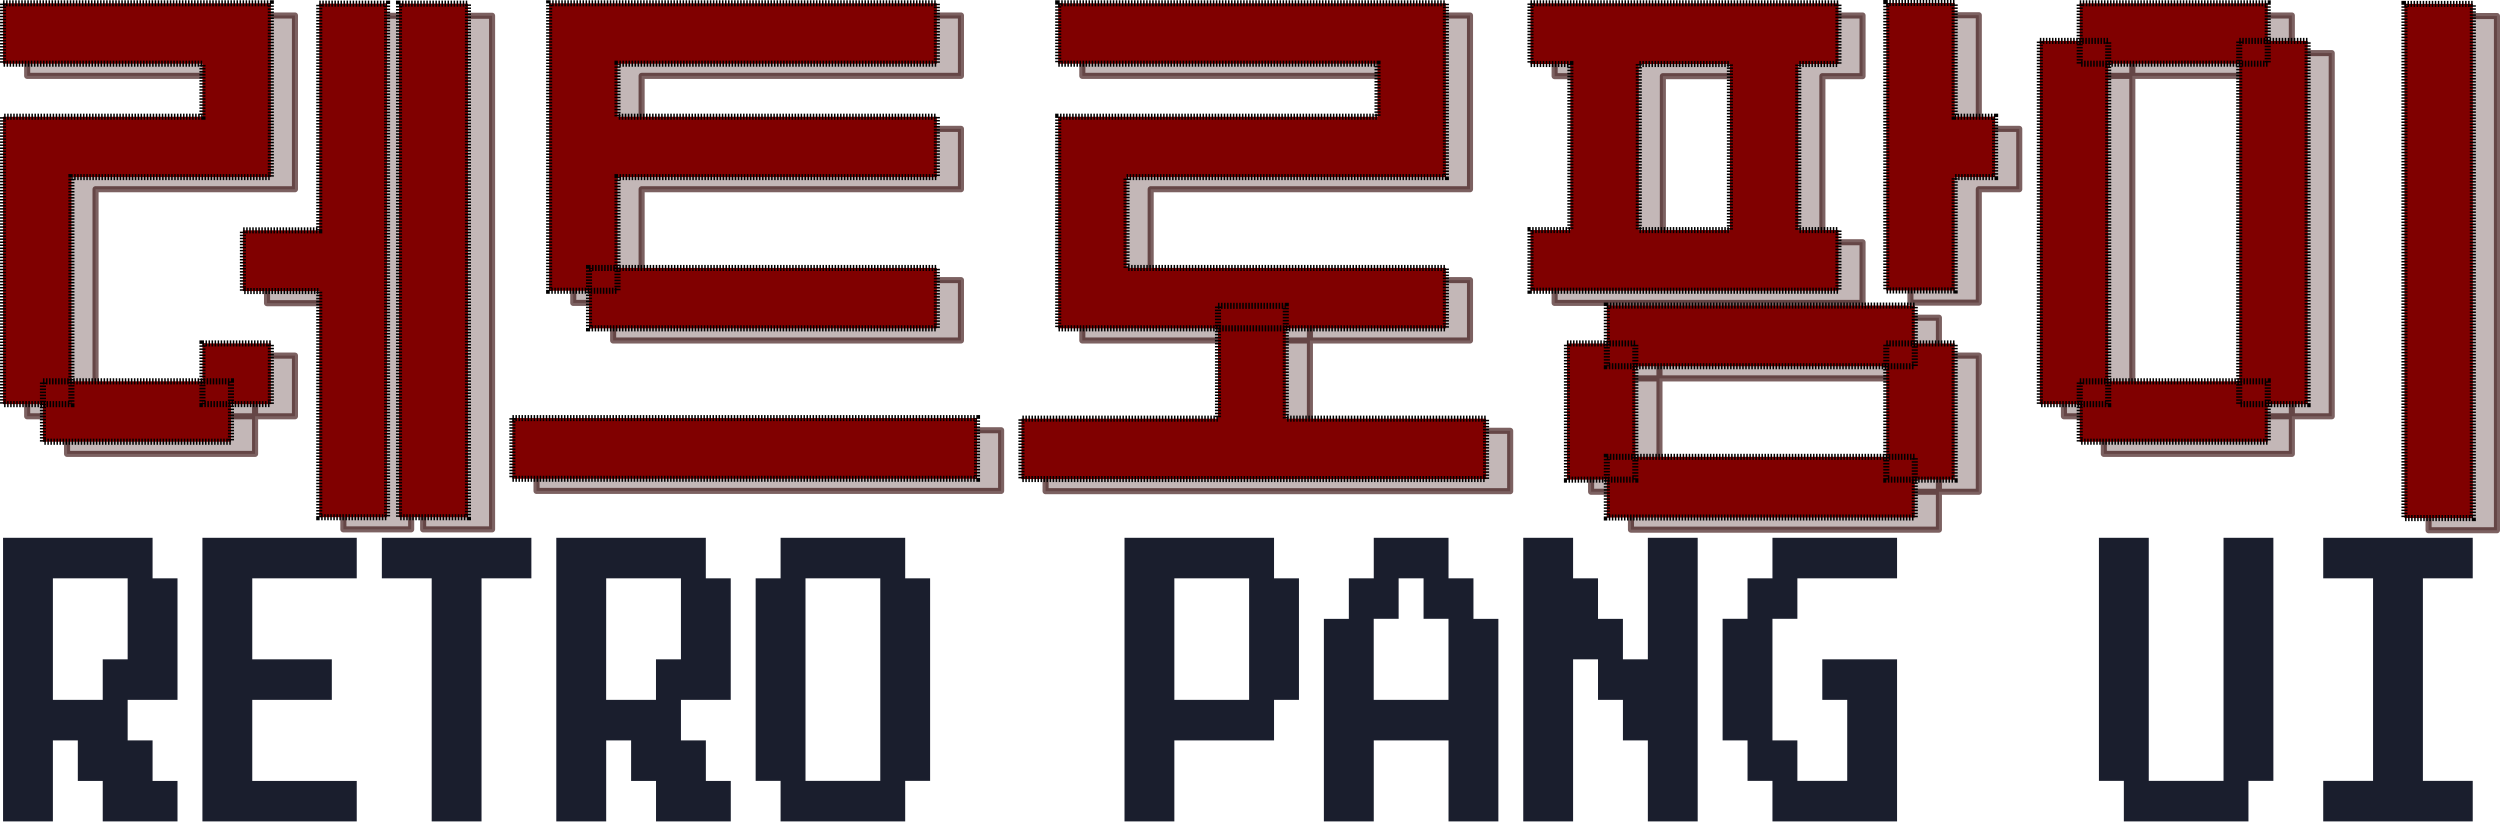
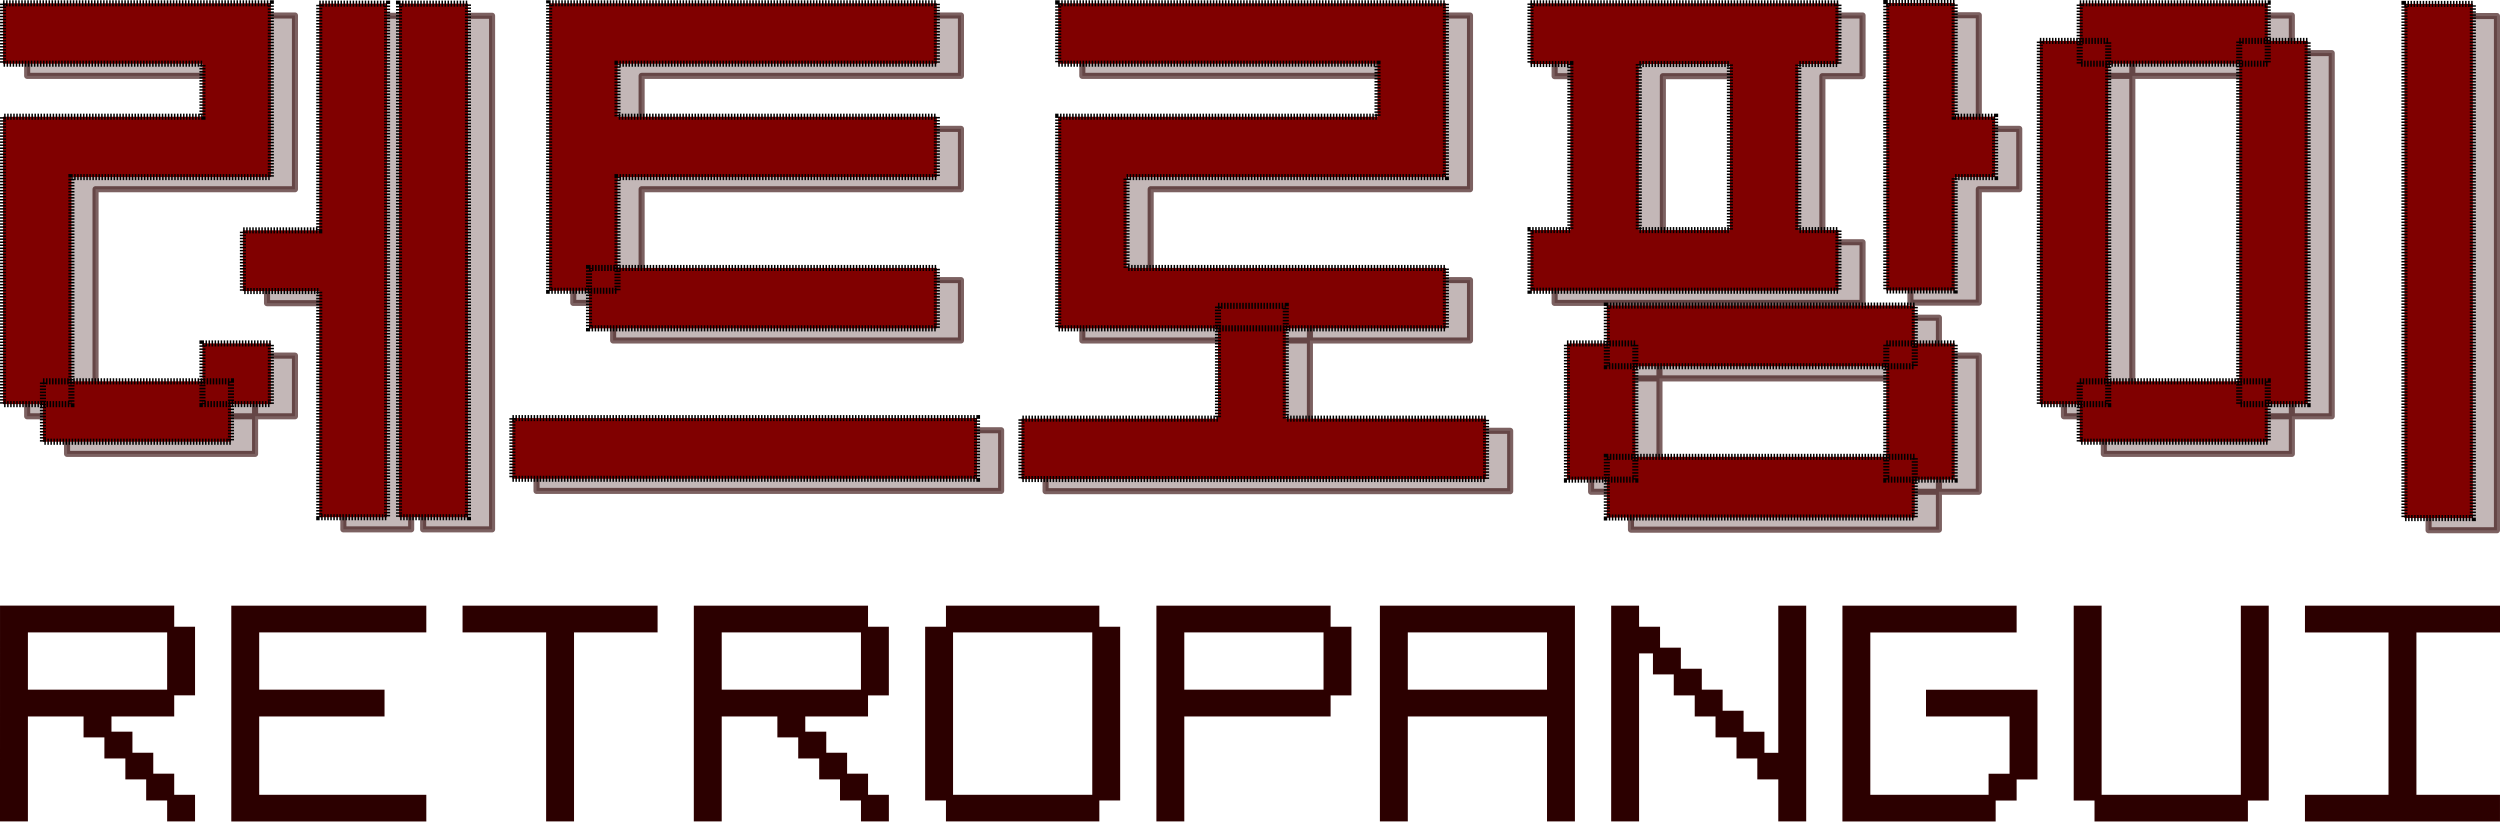
<svg xmlns="http://www.w3.org/2000/svg" width="411.375" height="135.165" viewBox="0 0 108.843 35.763" version="1.1" id="svg1" xml:space="preserve">
  <defs id="defs1" />
  <g id="g2" transform="translate(-34.10799,0.1322915)">
-     <path style="font-size:53.333px;font-family:'Press Start 2P';-inkscape-font-specification:'Press Start 2P';white-space:pre;display:inline;fill:#1A1E2D;fill-opacity:1;stroke-width:0.392" d="M 34.24,35.63 V 23.283 h 6.51 v 1.764 h 1.085 v 5.292 h -2.17 v 1.764 h 1.085 v 1.764 h 1.085 v 1.764 h -3.255 v -1.764 h -1.085 v -1.764 h -1.085 v 3.528 z m 2.17,-5.292 h 2.17 v -1.764 h 1.085 v -3.528 h -3.255 z m 6.51,5.292 V 23.283 h 6.719 v 1.764 h -4.549 v 3.528 h 3.464 v 1.764 h -3.464 v 3.528 h 4.549 v 1.764 z m 9.982,0 V 25.047 h -2.17 v -1.764 h 6.51 v 1.764 h -2.17 v 10.583 z m 5.425,0 V 23.283 h 6.51 v 1.764 h 1.085 V 30.339 H 63.754 v 1.764 h 1.085 v 1.764 h 1.085 v 1.764 h -3.255 v -1.764 h -1.085 v -1.764 h -1.085 v 3.528 z m 2.17,-5.292 h 2.17 V 28.575 H 63.754 v -3.528 h -3.255 z m 7.595,5.292 v -1.764 h -1.085 v -8.819 h 1.085 v -1.764 h 5.425 v 1.764 h 1.085 v 8.819 h -1.085 v 1.764 z m 1.085,-1.764 h 3.255 v -8.819 h -3.255 z m 13.889,1.764 V 23.283 h 6.51 v 1.764 h 1.085 v 5.292 h -1.085 v 1.764 h -4.34 v 3.528 z m 2.17,-5.292 h 3.255 v -5.292 h -3.255 z m 6.51,5.292 V 26.811 H 92.833 v -1.764 h 1.085 v -1.764 h 3.255 v 1.764 h 1.085 v 1.764 h 1.085 v 8.819 h -2.17 v -3.528 h -3.255 v 3.528 z m 2.17,-5.292 h 3.255 v -3.528 h -1.085 v -1.764 h -1.085 v 1.764 h -1.085 z m 6.51,5.292 V 23.283 h 2.17 v 1.764 h 1.085 v 1.764 h 1.085 v 1.764 h 1.085 v -5.292 h 2.17 v 12.347 h -2.17 v -3.528 h -1.085 V 30.339 h -1.085 v -1.764 h -1.085 v 7.056 z m 10.85,0 v -1.764 h -1.085 v -1.764 h -1.085 v -5.292 h 1.085 v -1.764 h 1.085 v -1.764 h 5.425 v 1.764 h -4.34 v 1.764 h -1.085 v 5.292 h 1.085 v 1.764 h 2.17 V 30.339 h -1.085 v -1.764 h 3.255 v 7.056 z m 15.299,0 v -1.764 h -1.085 V 23.283 h 2.17 v 10.583 h 3.255 V 23.283 h 2.17 v 10.583 h -1.085 v 1.764 z m 8.68,0 v -1.764 h 2.17 v -8.819 h -2.17 v -1.764 h 6.51 v 1.764 h -2.17 v 8.819 h 2.17 v 1.764 z" id="text1" aria-label="RETRO PANG UI " />
+     <path style="font-size:12.7px;font-family:'PF Stardust Bold';-inkscape-font-specification:'PF Stardust Bold, ';fill:#2c0000;stroke-width:0.264;stroke-linecap:square;stroke-linejoin:round;stroke-opacity:0.62" d="m 34.108,26.235 h 7.584 v 1.166 h -6.37 v 2.493 h 6.37 v 1.166 h -2.732 v 0.912 h -1.215 v -0.912 h -2.423 v 4.57 h -1.215 z m 7.276,0.918 h 1.215 v 2.989 h -1.215 z m -2.732,4.57 h 1.221 v 1.166 h -1.221 z m 0.913,0.918 h 1.215 v 1.16 h -1.215 z m 0.906,0.912 h 1.221 v 1.166 h -1.221 z m 0.913,0.918 h 1.215 v 1.16 h -1.215 z m 2.793,-8.235 h 8.491 v 1.166 h -7.276 v 2.493 h 5.457 v 1.166 h -5.457 v 3.411 h 7.276 v 1.16 h -8.491 z m 10.069,0 h 8.491 v 1.166 h -3.638 v 8.229 h -1.215 v -8.229 h -3.638 z m 10.069,0 h 7.584 v 1.166 h -6.37 v 2.493 h 6.37 v 1.166 h -2.732 v 0.912 h -1.215 v -0.912 h -2.423 v 4.57 h -1.215 z m 7.276,0.918 h 1.215 v 2.989 H 71.591 Z M 68.86,31.723 h 1.221 v 1.166 H 68.86 Z m 0.913,0.918 h 1.215 v 1.16 h -1.215 z m 0.906,0.912 h 1.221 v 1.166 h -1.221 z m 0.913,0.918 h 1.215 v 1.16 h -1.215 z m 3.7,-8.235 h 6.678 v 1.166 h -6.678 z m -0.906,0.918 h 1.215 v 7.565 h -1.215 z m 7.276,0 h 1.215 v 7.565 h -1.215 z m -6.37,7.317 h 6.678 v 1.16 h -6.678 z m 9.163,-8.235 h 7.584 v 1.166 h -6.37 v 2.493 h 6.37 v 1.166 h -6.37 v 4.57 h -1.215 z m 7.276,0.918 h 1.215 v 2.989 h -1.215 z m 2.454,-0.918 h 8.491 v 9.395 h -1.215 v -4.57 h -6.061 v 4.57 h -1.215 z m 1.215,1.166 v 2.493 h 6.061 v -2.493 z m 8.854,-1.166 h 1.215 v 0.918 h 0.913 v 1.16 h -0.913 v 7.317 h -1.215 z m 7.276,0 h 1.215 v 9.395 h -1.215 v -1.829 h -0.913 v -1.16 h 0.913 z m -5.457,1.829 h 1.215 v 1.166 h -1.215 z m 0.906,0.918 h 1.221 v 1.16 h -1.221 z m 0.913,0.912 h 1.215 v 1.166 h -1.215 z m 0.906,0.918 h 1.221 v 1.16 h -1.221 z m 0.913,0.912 h 1.215 v 1.166 h -1.215 z m 4.612,-5.488 h 7.584 v 1.166 h -6.37 v 7.069 h 5.457 v 1.16 h -6.672 z m 3.638,3.659 h 4.853 v 3.907 h -1.215 v -2.741 h -3.638 z m 2.725,3.659 h 1.221 v 1.166 h -1.221 z m 3.706,-7.317 h 1.215 v 8.483 h -1.215 z m 7.276,0 h 1.215 v 8.483 h -1.215 z m -6.37,8.235 h 6.678 v 1.16 h -6.678 z m 9.163,-8.235 h 8.491 v 1.166 H 139.313 v 7.069 h 3.638 v 1.16 h -8.491 v -1.16 h 3.638 v -7.069 h -3.638 z" id="text1" aria-label="RETROPANGUI" />
    <path style="font-size:96px;font-family:'PF Stardust ExtraBold';-inkscape-font-specification:'PF Stardust ExtraBold, ';white-space:pre;fill:#2c0000;fill-opacity:0.284;stroke:#2c0000;stroke-width:0.265;stroke-linecap:square;stroke-linejoin:round;stroke-dasharray:none;stroke-dashoffset:0;stroke-opacity:0.62" d="M 35.29,0.542 H 46.949 V 8.107 H 38.267 V 17.992 H 35.29 V 5.478 h 8.682 V 3.171 h -8.682 z m 8.682,14.808 h 2.977 v 2.642 h -2.977 z m -6.945,1.65 h 8.186 v 2.629 H 37.027 Z M 49.057,0.554 h 2.952 V 22.915 h -2.952 v -9.847 h -3.324 v -2.642 h 3.324 z m 3.473,0 H 55.531 V 22.915 h -3.001 z m 6.536,-0.012 H 75.945 V 3.171 H 62.042 V 5.478 H 75.945 V 8.107 H 62.042 V 13.056 H 59.066 Z M 60.802,12.063 h 15.143 v 2.629 h -15.143 z m -3.336,6.536 h 20.228 v 2.642 H 57.466 Z M 81.229,0.542 H 98.108 V 8.107 H 84.205 v 3.956 h 13.903 v 2.629 H 81.229 V 5.478 H 95.132 V 3.171 H 81.229 Z M 88.186,13.713 h 2.952 v 4.911 h 8.719 v 2.629 H 79.629 v -2.629 h 8.558 z M 101.792,0.542 h 13.407 V 3.183 h -1.749 v 7.231 h 1.749 v 2.642 h -13.407 v -2.642 h 1.736 V 3.183 h -1.736 z m 4.713,2.642 v 7.231 h 3.969 V 3.183 Z m 10.778,-2.654 h 2.977 V 5.478 h 1.761 v 2.629 h -1.761 v 4.936 h -2.977 z M 105.116,13.7 h 13.407 v 2.642 h -13.407 z m -1.736,1.65 h 2.977 v 5.928 h -2.977 z m 13.903,0 h 2.977 v 5.928 h -2.977 z m -12.167,4.936 h 13.407 v 2.642 H 105.116 Z M 125.703,0.542 h 8.186 V 3.171 h -8.186 z M 123.967,2.179 h 2.977 V 17.992 h -2.977 z m 8.682,0 h 2.977 V 17.992 h -2.977 z m -6.945,14.821 h 8.186 v 2.629 h -8.186 z M 139.842,0.566 h 2.977 V 22.953 h -2.977 z" id="path2" aria-label="레트로팡이" />
    <path style="font-size:96px;font-family:'PF Stardust ExtraBold';-inkscape-font-specification:'PF Stardust ExtraBold, ';white-space:pre;fill:#800000;fill-opacity:1;stroke:#000000;stroke-width:0.265;stroke-dasharray:0.066, 0.066;stroke-dashoffset:0;stroke-opacity:1" d="M 34.24,0.012 H 45.898 V 7.578 h -8.682 v 9.885 H 34.24 V 4.949 h 8.682 V 2.642 h -8.682 z m 8.682,14.808 h 2.977 v 2.642 h -2.977 z m -6.945,1.65 h 8.186 V 19.1 H 35.977 Z M 48.007,0.025 h 2.952 V 22.386 H 48.007 V 12.539 H 44.683 V 9.897 h 3.324 z m 3.473,0 h 3.001 V 22.386 H 51.48 Z M 58.016,0.012 H 74.895 V 2.642 H 60.992 V 4.949 H 74.895 V 7.578 H 60.992 v 4.949 h -2.977 z m 1.736,11.522 h 15.143 v 2.629 h -15.143 z m -3.336,6.536 H 76.644 v 2.642 H 56.416 Z M 80.179,0.012 H 97.058 V 7.578 H 83.155 v 3.956 h 13.903 v 2.629 H 80.179 V 4.949 H 94.082 V 2.642 H 80.179 Z M 87.136,13.184 h 2.952 v 4.911 h 8.719 v 2.629 H 78.579 v -2.629 h 8.558 z M 100.742,0.012 h 13.407 V 2.654 h -1.749 v 7.231 h 1.749 V 12.526 H 100.742 V 9.885 h 1.736 V 2.654 h -1.736 z m 4.713,2.642 v 7.231 h 3.969 V 2.654 Z M 116.232,2.8593751e-8 h 2.977 V 4.949 h 1.761 V 7.578 h -1.761 v 4.936 h -2.977 z M 104.065,13.171 h 13.407 v 2.642 h -13.407 z m -1.736,1.65 h 2.977 v 5.928 h -2.977 z m 13.903,0 h 2.977 v 5.928 h -2.977 z m -12.167,4.936 h 13.407 v 2.642 H 104.065 Z M 124.653,0.012 h 8.186 V 2.642 h -8.186 z m -1.736,1.637 h 2.977 V 17.463 h -2.977 z m 8.682,0 h 2.977 V 17.463 h -2.977 z m -6.945,14.821 h 8.186 v 2.629 h -8.186 z M 138.792,0.037 h 2.977 V 22.423 h -2.977 z" id="text2" aria-label="레트로팡이" />
  </g>
</svg>
